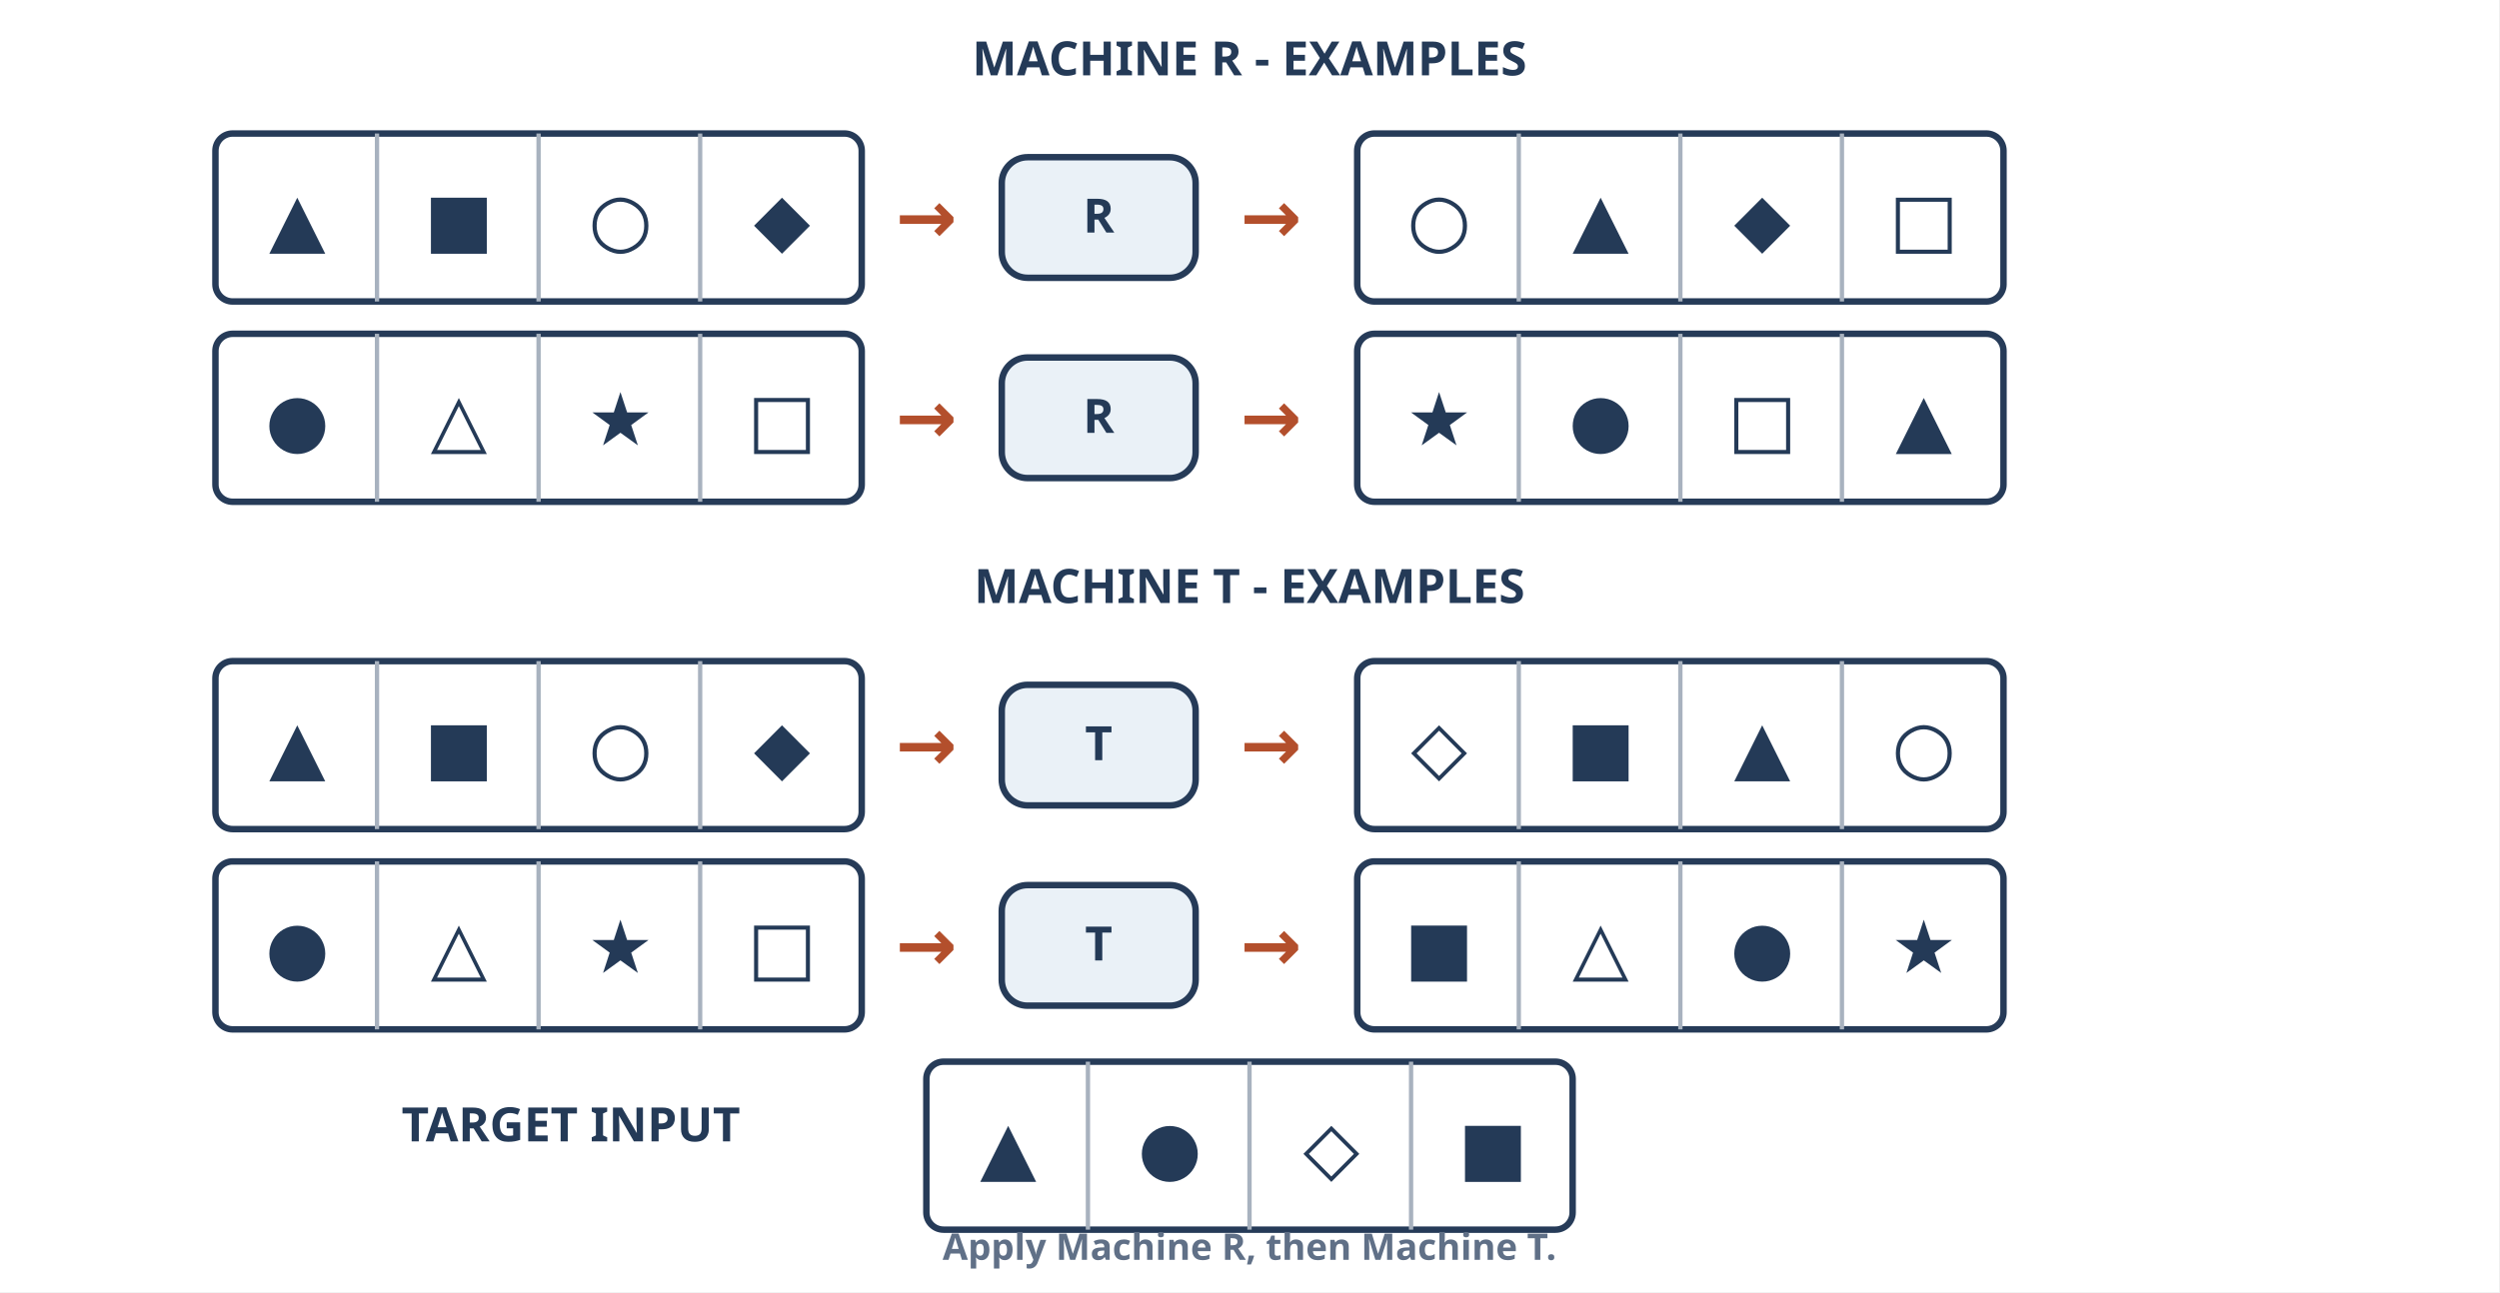
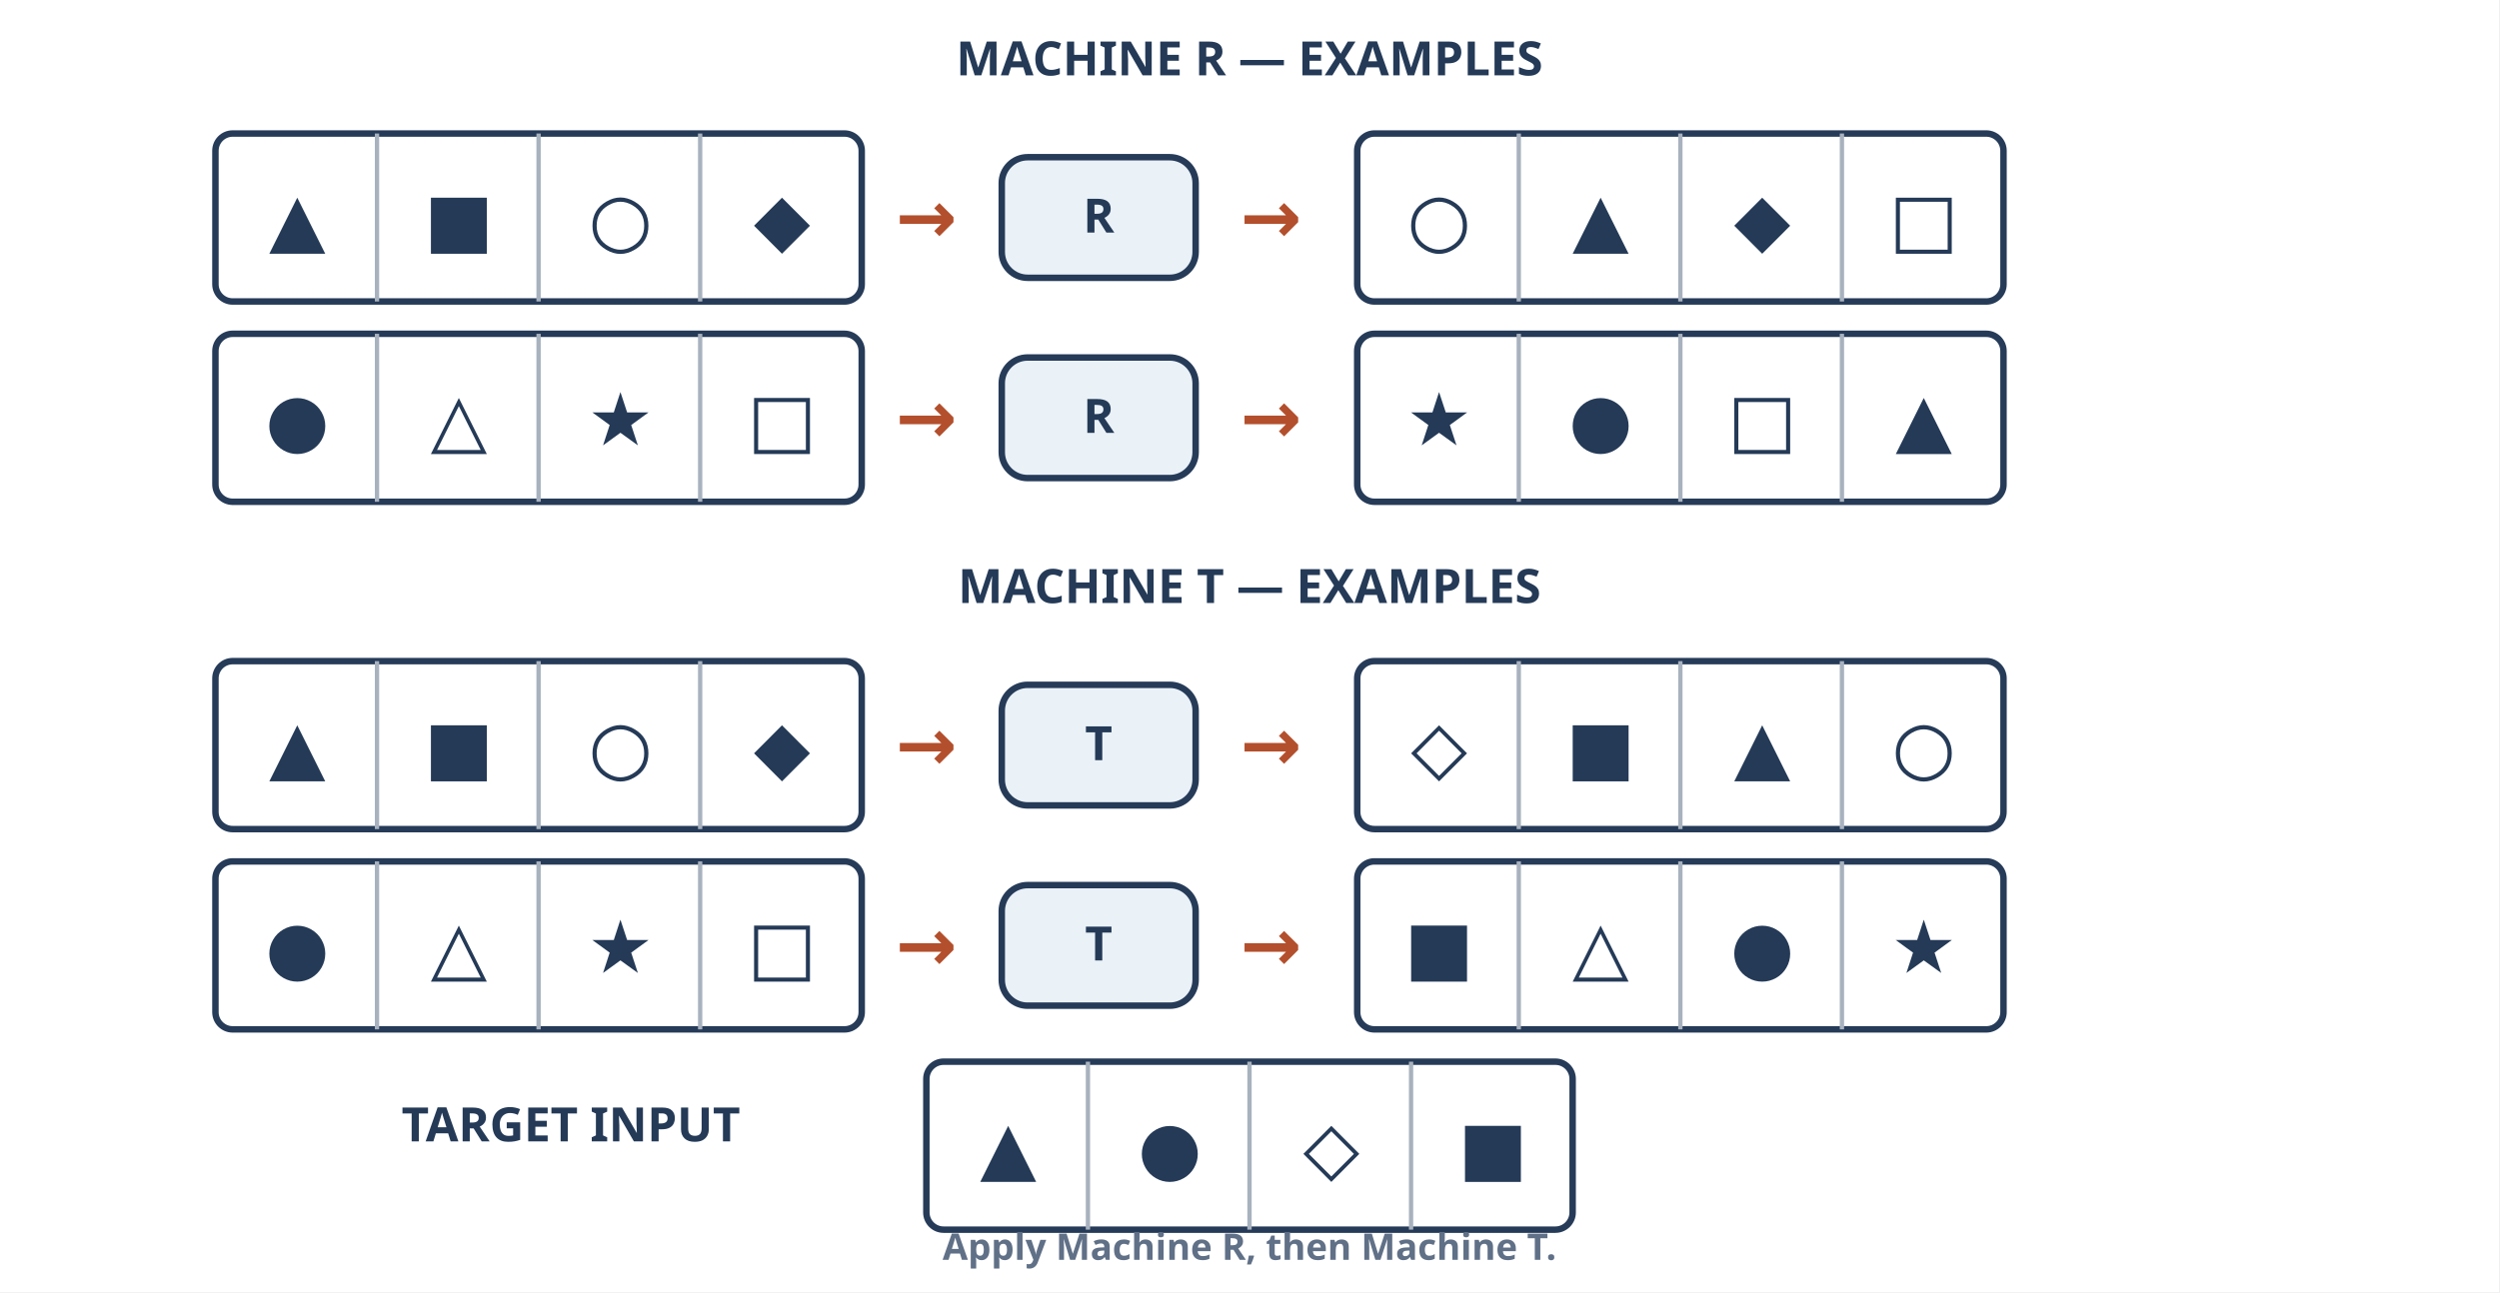
<svg xmlns="http://www.w3.org/2000/svg" width="1160" height="600" viewBox="0 0 1160 600" role="img" aria-labelledby="title desc">
  <style>.box{fill:#fff;stroke:#263b58;stroke-width:3}.machine{fill:#eaf1f7;stroke:#263b58;stroke-width:3}.lab{font:700 22px sans-serif;fill:#243a57;text-anchor:middle}.sym{font:700 34px "DejaVu Sans",sans-serif;fill:#243a57;text-anchor:middle;dominant-baseline:middle}.arrow{font:700 34px sans-serif;fill:#b34f2c;text-anchor:middle;dominant-baseline:middle}.note{font:600 17px sans-serif;fill:#607087;text-anchor:middle}</style>
  <rect width="1160" height="600" fill="#fff" />
  <defs>
    <g id="row">
      <rect class="box" width="300" height="78" rx="8" />
      <path d="M75 0V78M150 0V78M225 0V78" stroke="#a8b2bf" stroke-width="2" />
    </g>
  </defs>
-   <text class="lab" x="580" y="35">MACHINE R - EXAMPLES</text>
+   <text class="lab" x="580" y="35">MACHINE R — EXAMPLES</text>
  <g transform="translate(100 62)">
    <use href="#row" />
    <text class="sym" x="38" y="42">▲</text>
    <text class="sym" x="113" y="42">■</text>
    <text class="sym" x="188" y="42">○</text>
    <text class="sym" x="263" y="42">◆</text>
  </g>
  <rect class="machine" x="465" y="73" width="90" height="56" rx="12" />
  <text class="lab" x="510" y="108">R</text>
  <text class="arrow" x="430" y="103">→</text>
  <text class="arrow" x="590" y="103">→</text>
  <g transform="translate(630 62)">
    <use href="#row" />
    <text class="sym" x="38" y="42">○</text>
    <text class="sym" x="113" y="42">▲</text>
    <text class="sym" x="188" y="42">◆</text>
    <text class="sym" x="263" y="42">□</text>
  </g>
  <g transform="translate(100 155)">
    <use href="#row" />
    <text class="sym" x="38" y="42">●</text>
    <text class="sym" x="113" y="42">△</text>
    <text class="sym" x="188" y="42">★</text>
    <text class="sym" x="263" y="42">□</text>
  </g>
  <rect class="machine" x="465" y="166" width="90" height="56" rx="12" />
  <text class="lab" x="510" y="201">R</text>
  <text class="arrow" x="430" y="196">→</text>
  <text class="arrow" x="590" y="196">→</text>
  <g transform="translate(630 155)">
    <use href="#row" />
    <text class="sym" x="38" y="42">★</text>
    <text class="sym" x="113" y="42">●</text>
    <text class="sym" x="188" y="42">□</text>
    <text class="sym" x="263" y="42">▲</text>
  </g>
-   <text class="lab" x="580" y="280">MACHINE T - EXAMPLES</text>
+   <text class="lab" x="580" y="280">MACHINE T — EXAMPLES</text>
  <g transform="translate(100 307)">
    <use href="#row" />
    <text class="sym" x="38" y="42">▲</text>
    <text class="sym" x="113" y="42">■</text>
    <text class="sym" x="188" y="42">○</text>
    <text class="sym" x="263" y="42">◆</text>
  </g>
  <rect class="machine" x="465" y="318" width="90" height="56" rx="12" />
  <text class="lab" x="510" y="353">T</text>
  <text class="arrow" x="430" y="348">→</text>
  <text class="arrow" x="590" y="348">→</text>
  <g transform="translate(630 307)">
    <use href="#row" />
    <text class="sym" x="38" y="42">◇</text>
    <text class="sym" x="113" y="42">■</text>
    <text class="sym" x="188" y="42">▲</text>
    <text class="sym" x="263" y="42">○</text>
  </g>
  <g transform="translate(100 400)">
    <use href="#row" />
    <text class="sym" x="38" y="42">●</text>
    <text class="sym" x="113" y="42">△</text>
    <text class="sym" x="188" y="42">★</text>
    <text class="sym" x="263" y="42">□</text>
  </g>
  <rect class="machine" x="465" y="411" width="90" height="56" rx="12" />
  <text class="lab" x="510" y="446">T</text>
  <text class="arrow" x="430" y="441">→</text>
  <text class="arrow" x="590" y="441">→</text>
  <g transform="translate(630 400)">
    <use href="#row" />
    <text class="sym" x="38" y="42">■</text>
    <text class="sym" x="113" y="42">△</text>
    <text class="sym" x="188" y="42">●</text>
    <text class="sym" x="263" y="42">★</text>
  </g>
  <text class="lab" x="265" y="530">TARGET INPUT</text>
  <g transform="translate(430 493)">
    <use href="#row" />
    <text class="sym" x="38" y="42">▲</text>
    <text class="sym" x="113" y="42">●</text>
    <text class="sym" x="188" y="42">◇</text>
    <text class="sym" x="263" y="42">■</text>
  </g>
  <text class="note" x="580" y="585">Apply Machine R, then Machine T.</text>
</svg>
